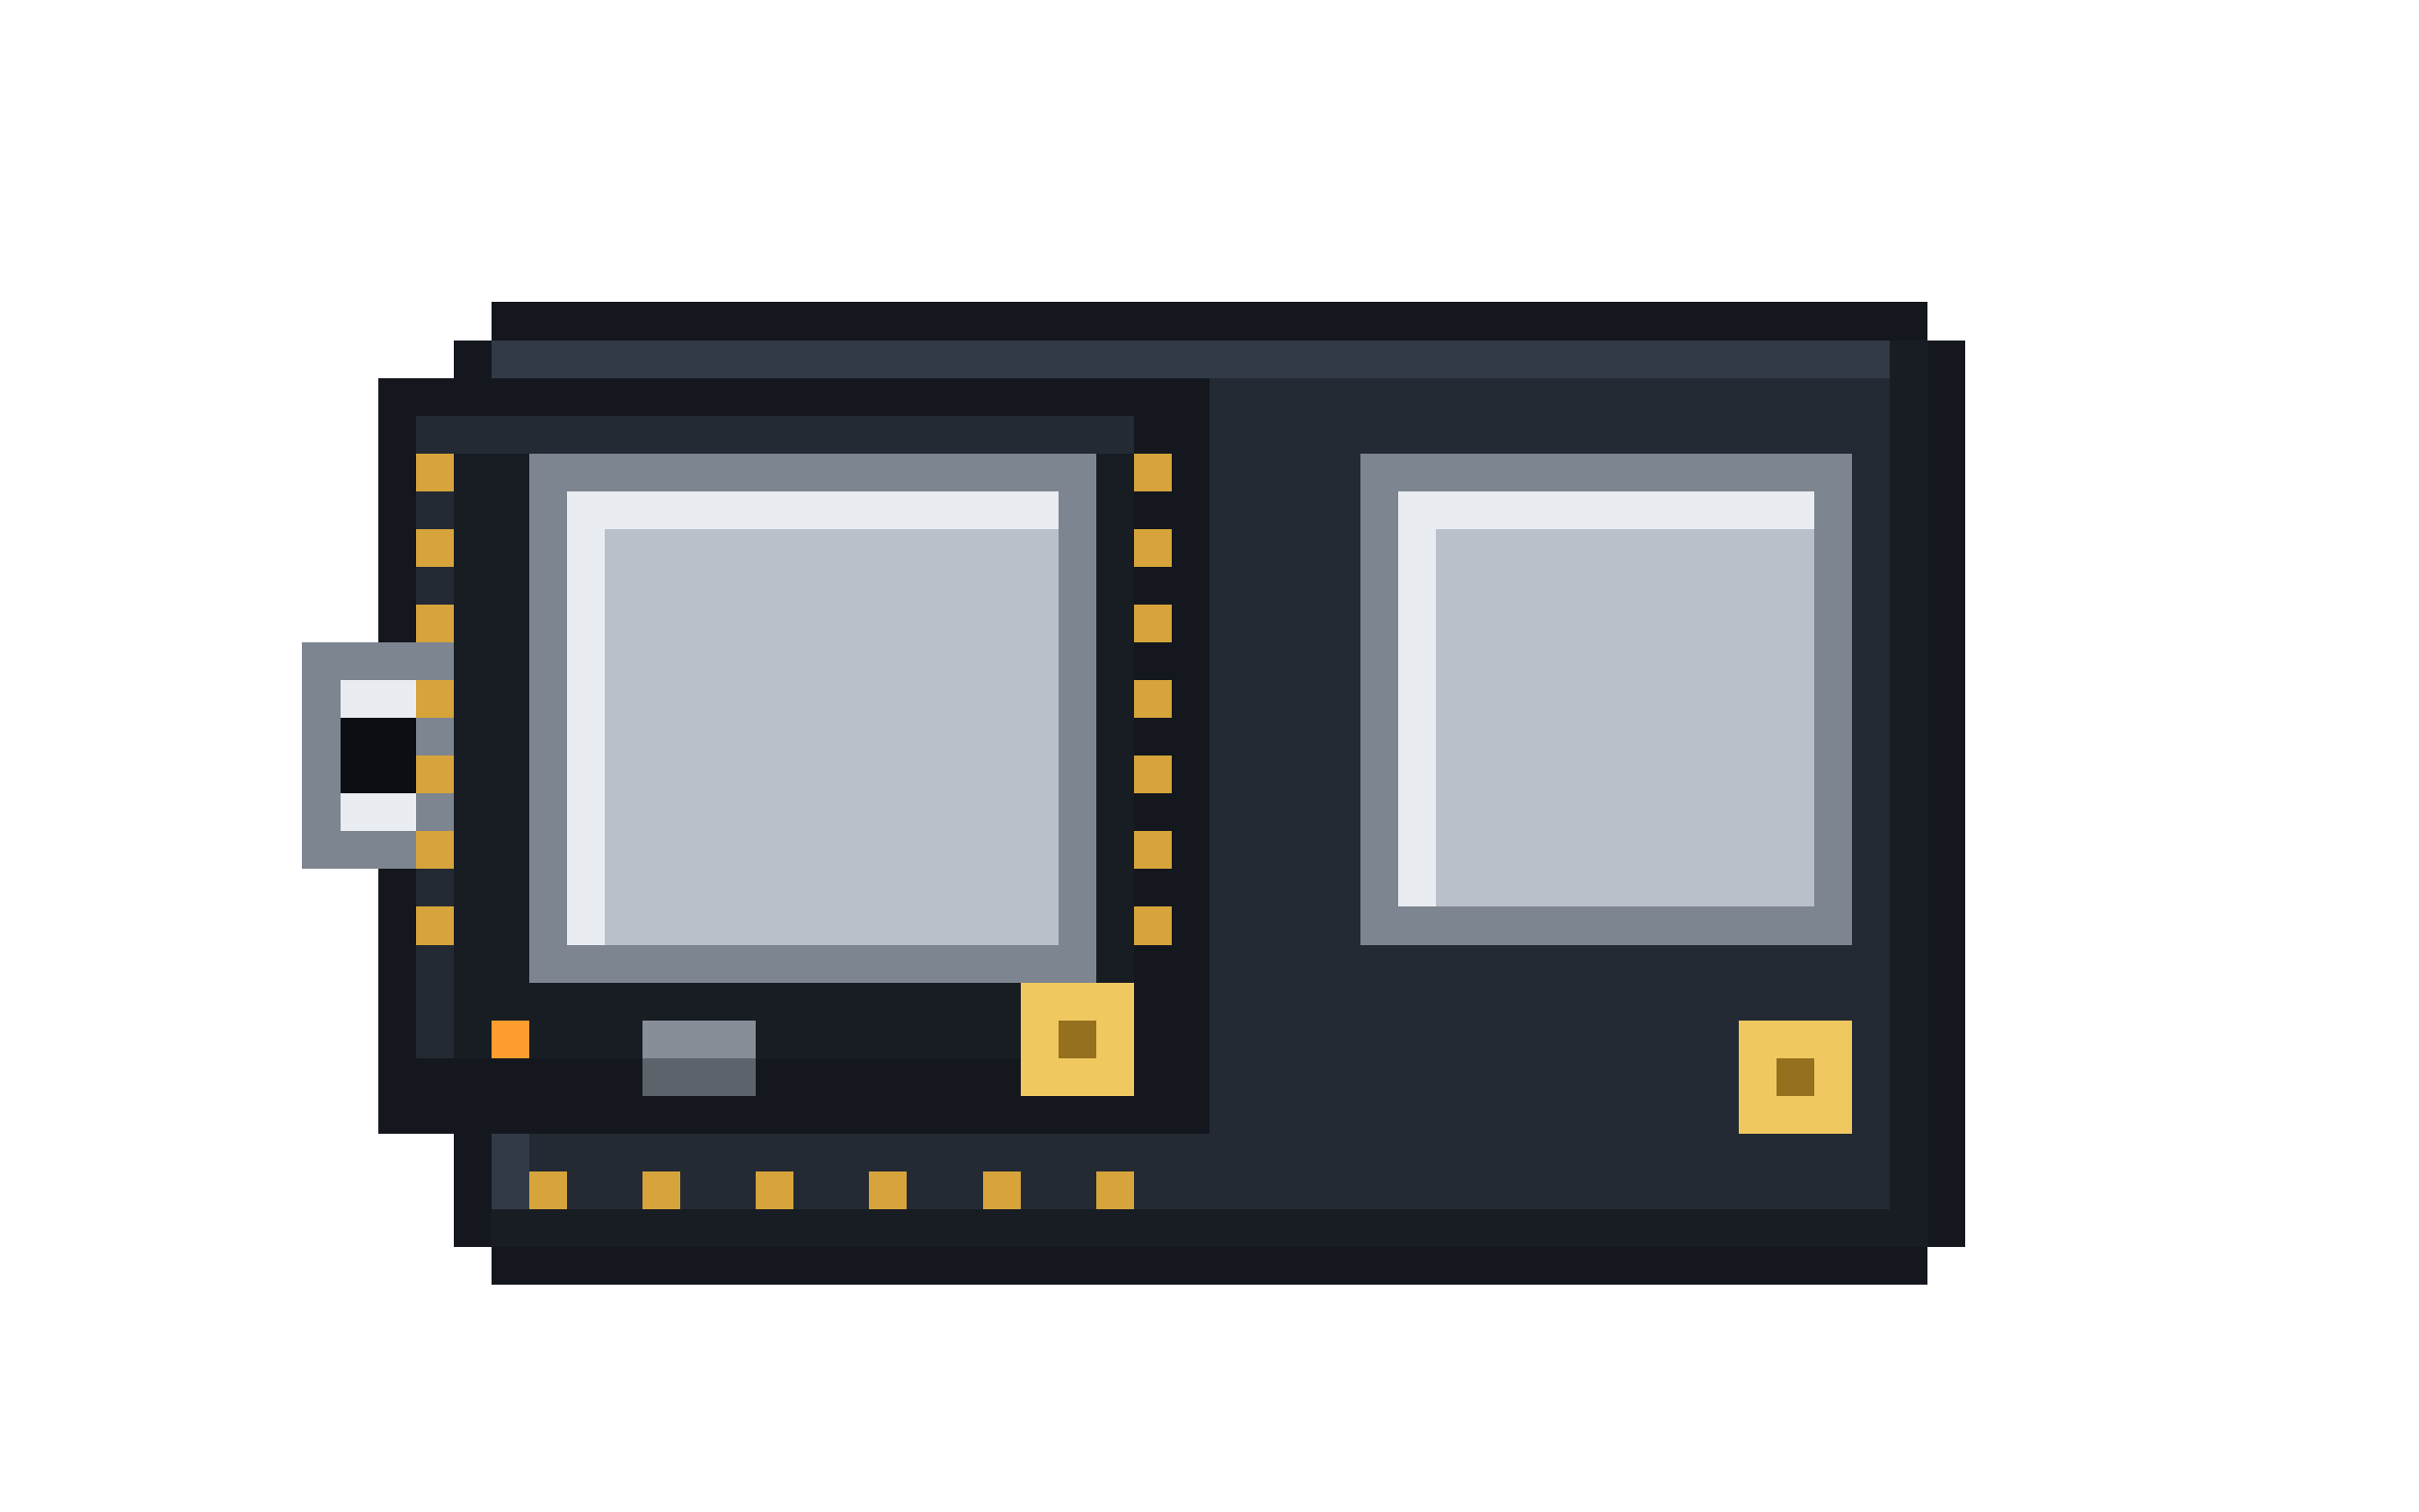
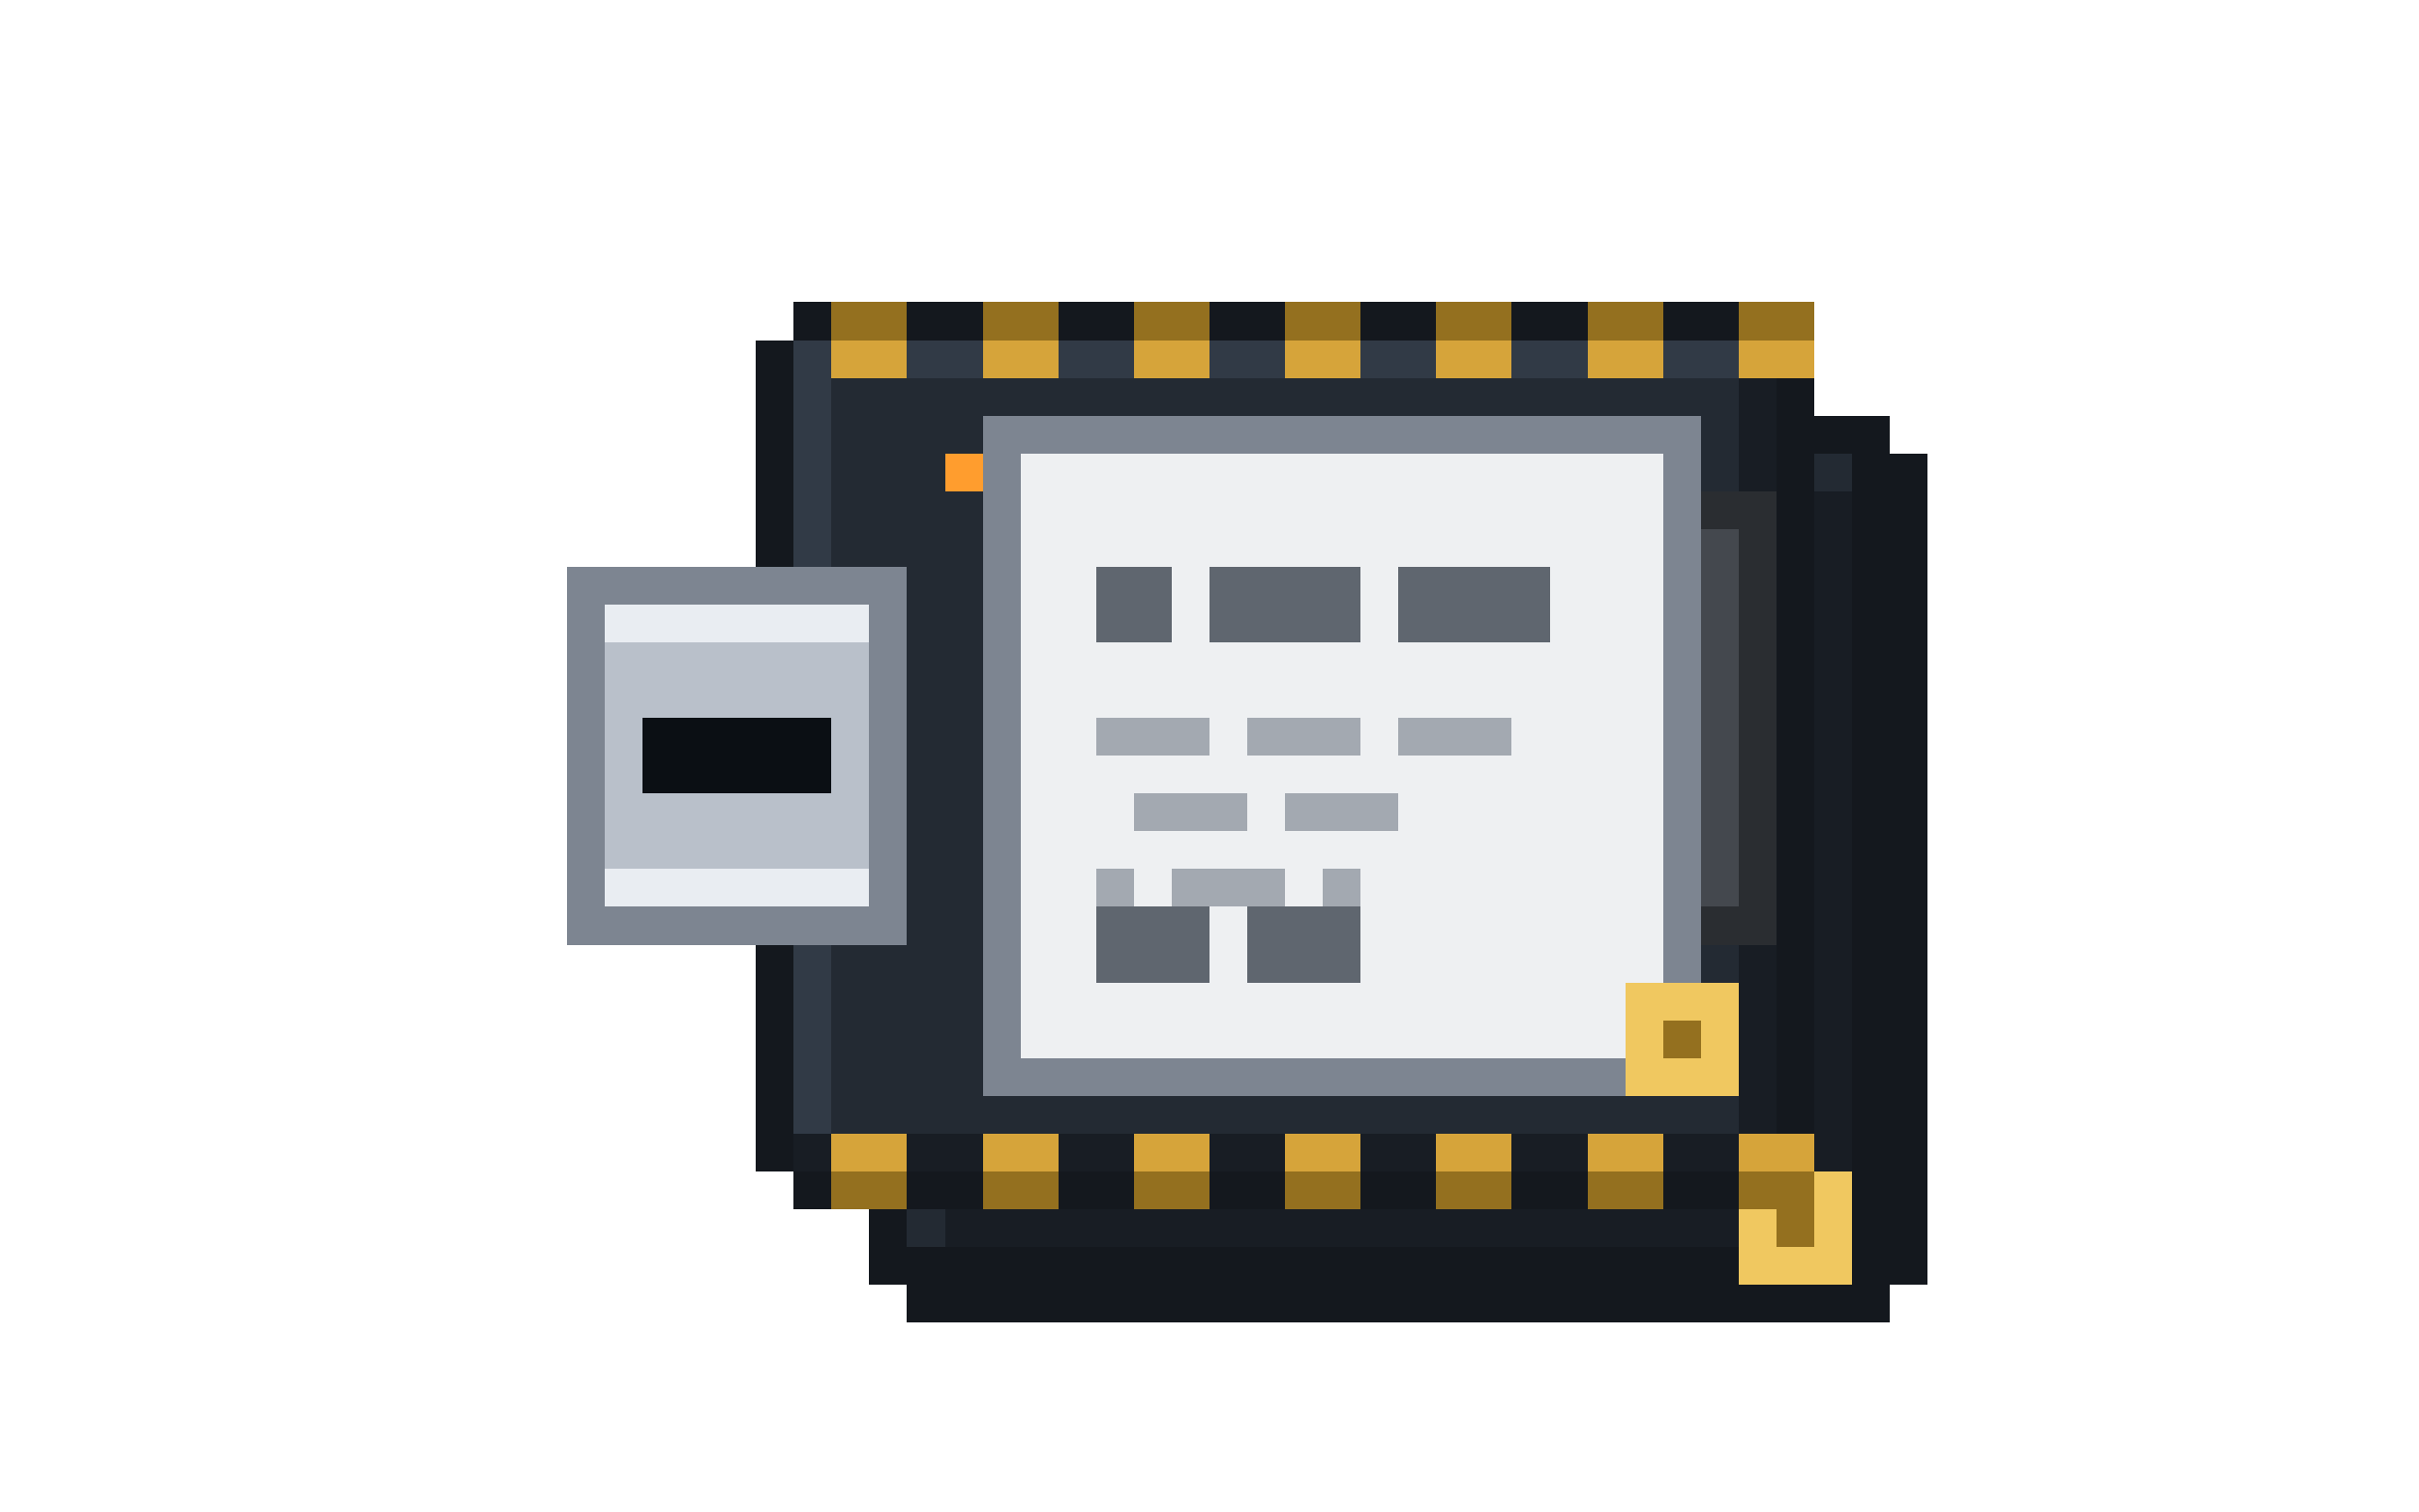
<svg xmlns="http://www.w3.org/2000/svg" viewBox="0 0 64 40" width="256" height="160" shape-rendering="crispEdges" role="img" aria-label="XIAO ESP32-S3 med Wio-SX1262">
-   <path fill="#14181e" d="M13 8h38v1h-38zM12 9h1v1h-1zM51 9h1v1h-1zM10 10h22v1h-22zM51 10h1v1h-1zM10 11h1v1h-1zM30 11h2v1h-2zM51 11h1v1h-1zM10 12h1v1h-1zM31 12h1v1h-1zM51 12h1v1h-1zM10 13h1v1h-1zM30 13h2v1h-2zM51 13h1v1h-1zM10 14h1v1h-1zM31 14h1v1h-1zM51 14h1v1h-1zM10 15h1v1h-1zM30 15h2v1h-2zM51 15h1v1h-1zM10 16h1v1h-1zM31 16h1v1h-1zM51 16h1v1h-1zM30 17h2v1h-2zM51 17h1v1h-1zM31 18h1v1h-1zM51 18h1v1h-1zM30 19h2v1h-2zM51 19h1v1h-1zM31 20h1v1h-1zM51 20h1v1h-1zM30 21h2v1h-2zM51 21h1v1h-1zM31 22h1v1h-1zM51 22h1v1h-1zM10 23h1v1h-1zM30 23h2v1h-2zM51 23h1v1h-1zM10 24h1v1h-1zM31 24h1v1h-1zM51 24h1v1h-1zM10 25h1v1h-1zM30 25h2v1h-2zM51 25h1v1h-1zM10 26h1v1h-1zM30 26h2v1h-2zM51 26h1v1h-1zM10 27h1v1h-1zM30 27h2v1h-2zM51 27h1v1h-1zM10 28h7v1h-7zM20 28h7v1h-7zM30 28h2v1h-2zM51 28h1v1h-1zM10 29h22v1h-22zM51 29h1v1h-1zM12 30h1v1h-1zM51 30h1v1h-1zM12 31h1v1h-1zM51 31h1v1h-1zM12 32h1v1h-1zM51 32h1v1h-1zM13 33h38v1h-38z" />
-   <path fill="#313a46" d="M13 9h37v1h-37zM13 30h1v1h-1zM13 31h1v1h-1z" />
-   <path fill="#181d24" d="M50 9h1v1h-1zM50 10h1v1h-1zM50 11h1v1h-1zM12 12h2v1h-2zM29 12h1v1h-1zM50 12h1v1h-1zM12 13h2v1h-2zM29 13h1v1h-1zM50 13h1v1h-1zM12 14h2v1h-2zM29 14h1v1h-1zM50 14h1v1h-1zM12 15h2v1h-2zM29 15h1v1h-1zM50 15h1v1h-1zM12 16h2v1h-2zM29 16h1v1h-1zM50 16h1v1h-1zM12 17h2v1h-2zM29 17h1v1h-1zM50 17h1v1h-1zM12 18h2v1h-2zM29 18h1v1h-1zM50 18h1v1h-1zM12 19h2v1h-2zM29 19h1v1h-1zM50 19h1v1h-1zM12 20h2v1h-2zM29 20h1v1h-1zM50 20h1v1h-1zM12 21h2v1h-2zM29 21h1v1h-1zM50 21h1v1h-1zM12 22h2v1h-2zM29 22h1v1h-1zM50 22h1v1h-1zM12 23h2v1h-2zM29 23h1v1h-1zM50 23h1v1h-1zM12 24h2v1h-2zM29 24h1v1h-1zM50 24h1v1h-1zM12 25h2v1h-2zM29 25h1v1h-1zM50 25h1v1h-1zM12 26h15v1h-15zM50 26h1v1h-1zM12 27h1v1h-1zM14 27h3v1h-3zM20 27h7v1h-7zM50 27h1v1h-1zM50 28h1v1h-1zM50 29h1v1h-1zM50 30h1v1h-1zM50 31h1v1h-1zM13 32h38v1h-38z" />
-   <path fill="#232a33" d="M32 10h18v1h-18zM11 11h19v1h-19zM32 11h18v1h-18zM32 12h4v1h-4zM49 12h1v1h-1zM11 13h1v1h-1zM32 13h4v1h-4zM49 13h1v1h-1zM32 14h4v1h-4zM49 14h1v1h-1zM11 15h1v1h-1zM32 15h4v1h-4zM49 15h1v1h-1zM32 16h4v1h-4zM49 16h1v1h-1zM32 17h4v1h-4zM49 17h1v1h-1zM32 18h4v1h-4zM49 18h1v1h-1zM32 19h4v1h-4zM49 19h1v1h-1zM32 20h4v1h-4zM49 20h1v1h-1zM32 21h4v1h-4zM49 21h1v1h-1zM32 22h4v1h-4zM49 22h1v1h-1zM11 23h1v1h-1zM32 23h4v1h-4zM49 23h1v1h-1zM32 24h4v1h-4zM49 24h1v1h-1zM11 25h1v1h-1zM32 25h18v1h-18zM11 26h1v1h-1zM32 26h18v1h-18zM11 27h1v1h-1zM32 27h14v1h-14zM49 27h1v1h-1zM32 28h14v1h-14zM49 28h1v1h-1zM32 29h14v1h-14zM49 29h1v1h-1zM14 30h36v1h-36zM15 31h2v1h-2zM18 31h2v1h-2zM21 31h2v1h-2zM24 31h2v1h-2zM27 31h2v1h-2zM30 31h20v1h-20z" />
-   <path fill="#d6a43a" d="M11 12h1v1h-1zM30 12h1v1h-1zM11 14h1v1h-1zM30 14h1v1h-1zM11 16h1v1h-1zM30 16h1v1h-1zM11 18h1v1h-1zM30 18h1v1h-1zM11 20h1v1h-1zM30 20h1v1h-1zM11 22h1v1h-1zM30 22h1v1h-1zM11 24h1v1h-1zM30 24h1v1h-1zM14 31h1v1h-1zM17 31h1v1h-1zM20 31h1v1h-1zM23 31h1v1h-1zM26 31h1v1h-1zM29 31h1v1h-1z" />
-   <path fill="#7d8591" d="M14 12h15v1h-15zM36 12h13v1h-13zM14 13h1v1h-1zM28 13h1v1h-1zM36 13h1v1h-1zM48 13h1v1h-1zM14 14h1v1h-1zM28 14h1v1h-1zM36 14h1v1h-1zM48 14h1v1h-1zM14 15h1v1h-1zM28 15h1v1h-1zM36 15h1v1h-1zM48 15h1v1h-1zM14 16h1v1h-1zM28 16h1v1h-1zM36 16h1v1h-1zM48 16h1v1h-1zM8 17h4v1h-4zM14 17h1v1h-1zM28 17h1v1h-1zM36 17h1v1h-1zM48 17h1v1h-1zM8 18h1v1h-1zM14 18h1v1h-1zM28 18h1v1h-1zM36 18h1v1h-1zM48 18h1v1h-1zM8 19h1v1h-1zM11 19h1v1h-1zM14 19h1v1h-1zM28 19h1v1h-1zM36 19h1v1h-1zM48 19h1v1h-1zM8 20h1v1h-1zM14 20h1v1h-1zM28 20h1v1h-1zM36 20h1v1h-1zM48 20h1v1h-1zM8 21h1v1h-1zM11 21h1v1h-1zM14 21h1v1h-1zM28 21h1v1h-1zM36 21h1v1h-1zM48 21h1v1h-1zM8 22h3v1h-3zM14 22h1v1h-1zM28 22h1v1h-1zM36 22h1v1h-1zM48 22h1v1h-1zM14 23h1v1h-1zM28 23h1v1h-1zM36 23h1v1h-1zM48 23h1v1h-1zM14 24h1v1h-1zM28 24h1v1h-1zM36 24h13v1h-13zM14 25h15v1h-15z" />
-   <path fill="#e9edf2" d="M15 13h13v1h-13zM37 13h11v1h-11zM15 14h1v1h-1zM37 14h1v1h-1zM15 15h1v1h-1zM37 15h1v1h-1zM15 16h1v1h-1zM37 16h1v1h-1zM15 17h1v1h-1zM37 17h1v1h-1zM9 18h2v1h-2zM15 18h1v1h-1zM37 18h1v1h-1zM15 19h1v1h-1zM37 19h1v1h-1zM15 20h1v1h-1zM37 20h1v1h-1zM9 21h2v1h-2zM15 21h1v1h-1zM37 21h1v1h-1zM15 22h1v1h-1zM37 22h1v1h-1zM15 23h1v1h-1zM37 23h1v1h-1zM15 24h1v1h-1z" />
-   <path fill="#b9c0ca" d="M16 14h12v1h-12zM38 14h10v1h-10zM16 15h12v1h-12zM38 15h10v1h-10zM16 16h12v1h-12zM38 16h10v1h-10zM16 17h12v1h-12zM38 17h10v1h-10zM16 18h12v1h-12zM38 18h10v1h-10zM16 19h12v1h-12zM38 19h10v1h-10zM16 20h12v1h-12zM38 20h10v1h-10zM16 21h12v1h-12zM38 21h10v1h-10zM16 22h12v1h-12zM38 22h10v1h-10zM16 23h12v1h-12zM38 23h10v1h-10zM16 24h12v1h-12z" />
-   <path fill="#0b0f14" d="M9 19h2v1h-2zM9 20h2v1h-2z" />
-   <path fill="#f0c860" d="M27 26h3v1h-3zM27 27h1v1h-1zM29 27h1v1h-1zM46 27h3v1h-3zM27 28h3v1h-3zM46 28h1v1h-1zM48 28h1v1h-1zM46 29h3v1h-3z" />
-   <path fill="#ff9d2e" d="M13 27h1v1h-1z" />
-   <path fill="#878e97" d="M17 27h3v1h-3z" />
-   <path fill="#94701f" d="M28 27h1v1h-1zM47 28h1v1h-1z" />
-   <path fill="#5d636b" d="M17 28h3v1h-3z" />
+   <path fill="#14181e" d="M21 8h1v1h-1zM24 8h2v1h-2zM28 8h2v1h-2zM32 8h2v1h-2zM36 8h2v1h-2zM40 8h2v1h-2zM44 8h2v1h-2zM20 9h1v1h-1zM20 10h1v1h-1zM47 10h1v1h-1zM20 11h1v1h-1zM47 11h3v1h-3zM20 12h1v1h-1zM47 12h1v1h-1zM49 12h2v1h-2zM20 13h1v1h-1zM47 13h1v1h-1zM49 13h2v1h-2zM20 14h1v1h-1zM47 14h1v1h-1zM49 14h2v1h-2zM47 15h1v1h-1zM49 15h2v1h-2zM47 16h1v1h-1zM49 16h2v1h-2zM47 17h1v1h-1zM49 17h2v1h-2zM47 18h1v1h-1zM49 18h2v1h-2zM47 19h1v1h-1zM49 19h2v1h-2zM47 20h1v1h-1zM49 20h2v1h-2zM47 21h1v1h-1zM49 21h2v1h-2zM47 22h1v1h-1zM49 22h2v1h-2zM47 23h1v1h-1zM49 23h2v1h-2zM47 24h1v1h-1zM49 24h2v1h-2zM20 25h1v1h-1zM47 25h1v1h-1zM49 25h2v1h-2zM20 26h1v1h-1zM47 26h1v1h-1zM49 26h2v1h-2zM20 27h1v1h-1zM47 27h1v1h-1zM49 27h2v1h-2zM20 28h1v1h-1zM47 28h1v1h-1zM49 28h2v1h-2zM20 29h1v1h-1zM47 29h1v1h-1zM49 29h2v1h-2zM20 30h1v1h-1zM49 30h2v1h-2zM21 31h1v1h-1zM24 31h2v1h-2zM28 31h2v1h-2zM32 31h2v1h-2zM36 31h2v1h-2zM40 31h2v1h-2zM44 31h2v1h-2zM49 31h2v1h-2zM23 32h1v1h-1zM49 32h2v1h-2zM23 33h23v1h-23zM49 33h2v1h-2zM24 34h26v1h-26z" />
+   <path fill="#94701f" d="M22 8h2v1h-2zM26 8h2v1h-2zM30 8h2v1h-2zM34 8h2v1h-2zM38 8h2v1h-2zM42 8h2v1h-2zM46 8h2v1h-2zM44 27h1v1h-1zM22 31h2v1h-2zM26 31h2v1h-2zM30 31h2v1h-2zM34 31h2v1h-2zM38 31h2v1h-2zM42 31h2v1h-2zM46 31h2v1h-2zM47 32h1v1h-1z" />
+   <path fill="#313a46" d="M21 9h1v1h-1zM24 9h2v1h-2zM28 9h2v1h-2zM32 9h2v1h-2zM36 9h2v1h-2zM40 9h2v1h-2zM44 9h2v1h-2zM21 10h1v1h-1zM21 11h1v1h-1zM21 12h1v1h-1zM21 13h1v1h-1zM21 14h1v1h-1zM21 25h1v1h-1zM21 26h1v1h-1zM21 27h1v1h-1zM21 28h1v1h-1zM21 29h1v1h-1z" />
+   <path fill="#d6a43a" d="M22 9h2v1h-2zM26 9h2v1h-2zM30 9h2v1h-2zM34 9h2v1h-2zM38 9h2v1h-2zM42 9h2v1h-2zM46 9h2v1h-2zM22 30h2v1h-2zM26 30h2v1h-2zM30 30h2v1h-2zM34 30h2v1h-2zM38 30h2v1h-2zM42 30h2v1h-2zM46 30h2v1h-2z" />
+   <path fill="#232a33" d="M22 10h24v1h-24zM22 11h4v1h-4zM45 11h1v1h-1zM22 12h3v1h-3zM45 12h1v1h-1zM48 12h1v1h-1zM22 13h4v1h-4zM22 14h4v1h-4zM24 15h2v1h-2zM24 16h2v1h-2zM24 17h2v1h-2zM24 18h2v1h-2zM24 19h2v1h-2zM24 20h2v1h-2zM24 21h2v1h-2zM24 22h2v1h-2zM24 23h2v1h-2zM24 24h2v1h-2zM22 25h4v1h-4zM45 25h1v1h-1zM22 26h4v1h-4zM22 27h4v1h-4zM22 28h4v1h-4zM22 29h24v1h-24zM24 32h1v1h-1z" />
+   <path fill="#181d24" d="M46 10h1v1h-1zM46 11h1v1h-1zM46 12h1v1h-1zM48 13h1v1h-1zM48 14h1v1h-1zM48 15h1v1h-1zM48 16h1v1h-1zM48 17h1v1h-1zM48 18h1v1h-1zM48 19h1v1h-1zM48 20h1v1h-1zM48 21h1v1h-1zM48 22h1v1h-1zM48 23h1v1h-1zM48 24h1v1h-1zM46 25h1v1h-1zM48 25h1v1h-1zM46 26h1v1h-1zM48 26h1v1h-1zM46 27h1v1h-1zM48 27h1v1h-1zM46 28h1v1h-1zM48 28h1v1h-1zM46 29h1v1h-1zM48 29h1v1h-1zM21 30h1v1h-1zM24 30h2v1h-2zM28 30h2v1h-2zM32 30h2v1h-2zM36 30h2v1h-2zM40 30h2v1h-2zM44 30h2v1h-2zM48 30h1v1h-1zM25 32h21v1h-21z" />
+   <path fill="#7d8591" d="M26 11h19v1h-19zM26 12h1v1h-1zM44 12h1v1h-1zM26 13h1v1h-1zM44 13h1v1h-1zM26 14h1v1h-1zM44 14h1v1h-1zM15 15h9v1h-9zM26 15h1v1h-1zM44 15h1v1h-1zM15 16h1v1h-1zM23 16h1v1h-1zM26 16h1v1h-1zM44 16h1v1h-1zM15 17h1v1h-1zM23 17h1v1h-1zM26 17h1v1h-1zM44 17h1v1h-1zM15 18h1v1h-1zM23 18h1v1h-1zM26 18h1v1h-1zM44 18h1v1h-1zM15 19h1v1h-1zM23 19h1v1h-1zM26 19h1v1h-1zM44 19h1v1h-1zM15 20h1v1h-1zM23 20h1v1h-1zM26 20h1v1h-1zM44 20h1v1h-1zM15 21h1v1h-1zM23 21h1v1h-1zM26 21h1v1h-1zM44 21h1v1h-1zM15 22h1v1h-1zM23 22h1v1h-1zM26 22h1v1h-1zM44 22h1v1h-1zM15 23h1v1h-1zM23 23h1v1h-1zM26 23h1v1h-1zM44 23h1v1h-1zM15 24h9v1h-9zM26 24h1v1h-1zM44 24h1v1h-1zM26 25h1v1h-1zM44 25h1v1h-1zM26 26h1v1h-1zM26 27h1v1h-1zM26 28h17v1h-17z" />
+   <path fill="#ff9d2e" d="M25 12h1v1h-1z" />
+   <path fill="#eef0f2" d="M27 12h17v1h-17zM27 13h17v1h-17zM27 14h17v1h-17zM27 15h2v1h-2zM31 15h1v1h-1zM36 15h1v1h-1zM41 15h3v1h-3zM27 16h2v1h-2zM31 16h1v1h-1zM36 16h1v1h-1zM41 16h3v1h-3zM27 17h17v1h-17zM27 18h17v1h-17zM27 19h2v1h-2zM32 19h1v1h-1zM36 19h1v1h-1zM40 19h4v1h-4zM27 20h17v1h-17zM27 21h3v1h-3zM33 21h1v1h-1zM37 21h7v1h-7zM27 22h17v1h-17zM27 23h2v1h-2zM30 23h1v1h-1zM34 23h1v1h-1zM36 23h8v1h-8zM27 24h2v1h-2zM32 24h1v1h-1zM36 24h8v1h-8zM27 25h2v1h-2zM32 25h1v1h-1zM36 25h8v1h-8zM27 26h16v1h-16zM27 27h16v1h-16z" />
+   <path fill="#2a2d31" d="M45 13h2v1h-2zM46 14h1v1h-1zM46 15h1v1h-1zM46 16h1v1h-1zM46 17h1v1h-1zM46 18h1v1h-1zM46 19h1v1h-1zM46 20h1v1h-1zM46 21h1v1h-1zM46 22h1v1h-1zM46 23h1v1h-1zM45 24h2v1h-2z" />
+   <path fill="#44484e" d="M45 14h1v1h-1zM45 15h1v1h-1zM45 16h1v1h-1zM45 17h1v1h-1zM45 18h1v1h-1zM45 19h1v1h-1zM45 20h1v1h-1zM45 21h1v1h-1zM45 22h1v1h-1zM45 23h1v1h-1z" />
+   <path fill="#5f666f" d="M29 15h2v1h-2zM32 15h4v1h-4zM37 15h4v1h-4zM29 16h2v1h-2zM32 16h4v1h-4zM37 16h4v1h-4zM29 24h3v1h-3zM33 24h3v1h-3zM29 25h3v1h-3zM33 25h3v1h-3z" />
+   <path fill="#e9edf2" d="M16 16h7v1h-7zM16 23h7v1h-7z" />
+   <path fill="#b9c0ca" d="M16 17h7v1h-7zM16 18h7v1h-7zM16 19h1v1h-1zM22 19h1v1h-1zM16 20h1v1h-1zM22 20h1v1h-1zM16 21h7v1h-7zM16 22h7v1h-7z" />
+   <path fill="#0b0f14" d="M17 19h5v1h-5zM17 20h5v1h-5z" />
+   <path fill="#a3a9b1" d="M29 19h3v1h-3zM33 19h3v1h-3zM37 19h3v1h-3zM30 21h3v1h-3zM34 21h3v1h-3zM29 23h1v1h-1zM31 23h3v1h-3zM35 23h1v1h-1z" />
+   <path fill="#f0c860" d="M43 26h3v1h-3zM43 27h1v1h-1zM45 27h1v1h-1zM43 28h3v1h-3zM48 31h1v1h-1zM46 32h1v1h-1zM48 32h1v1h-1zM46 33h3v1h-3z" />
</svg>
